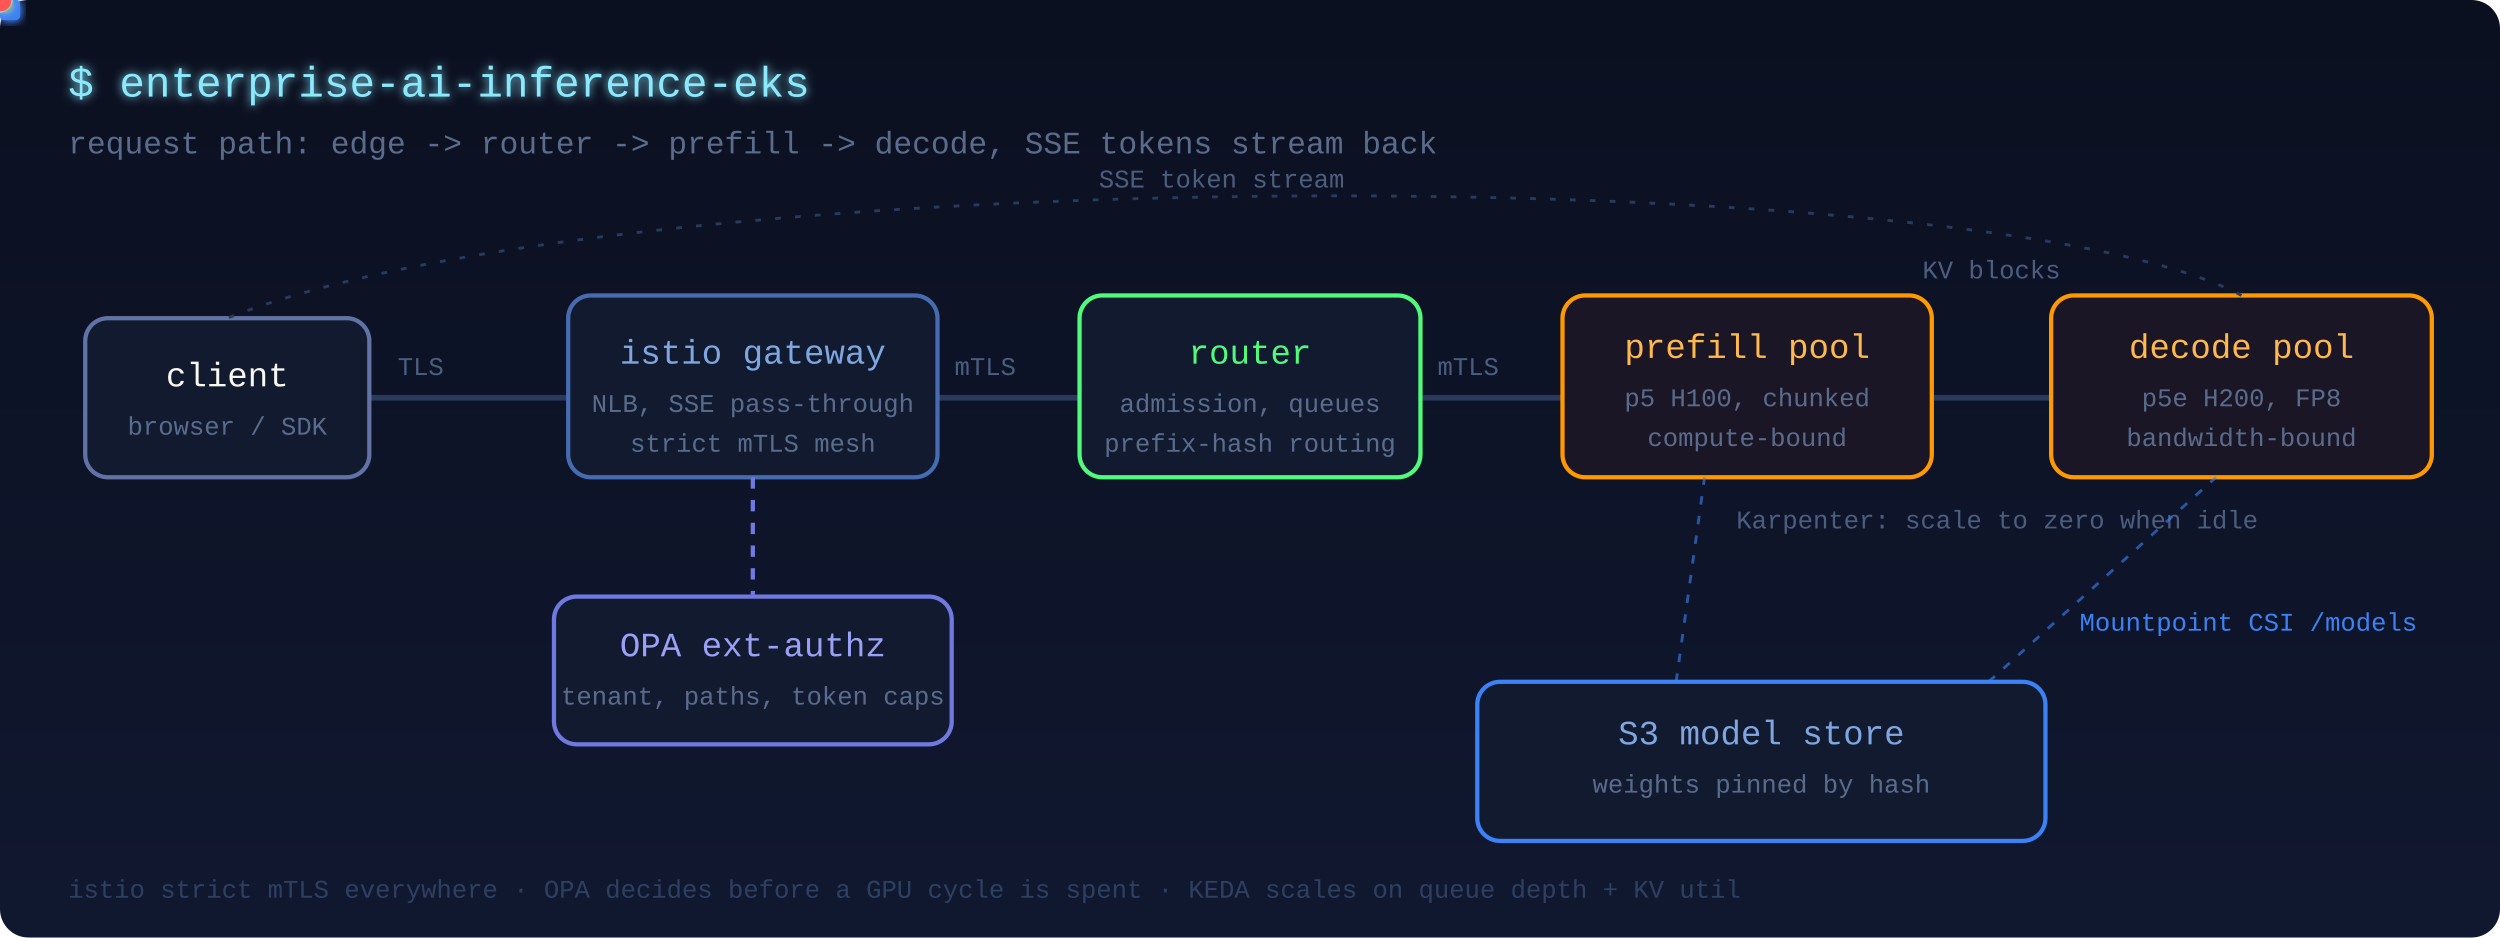
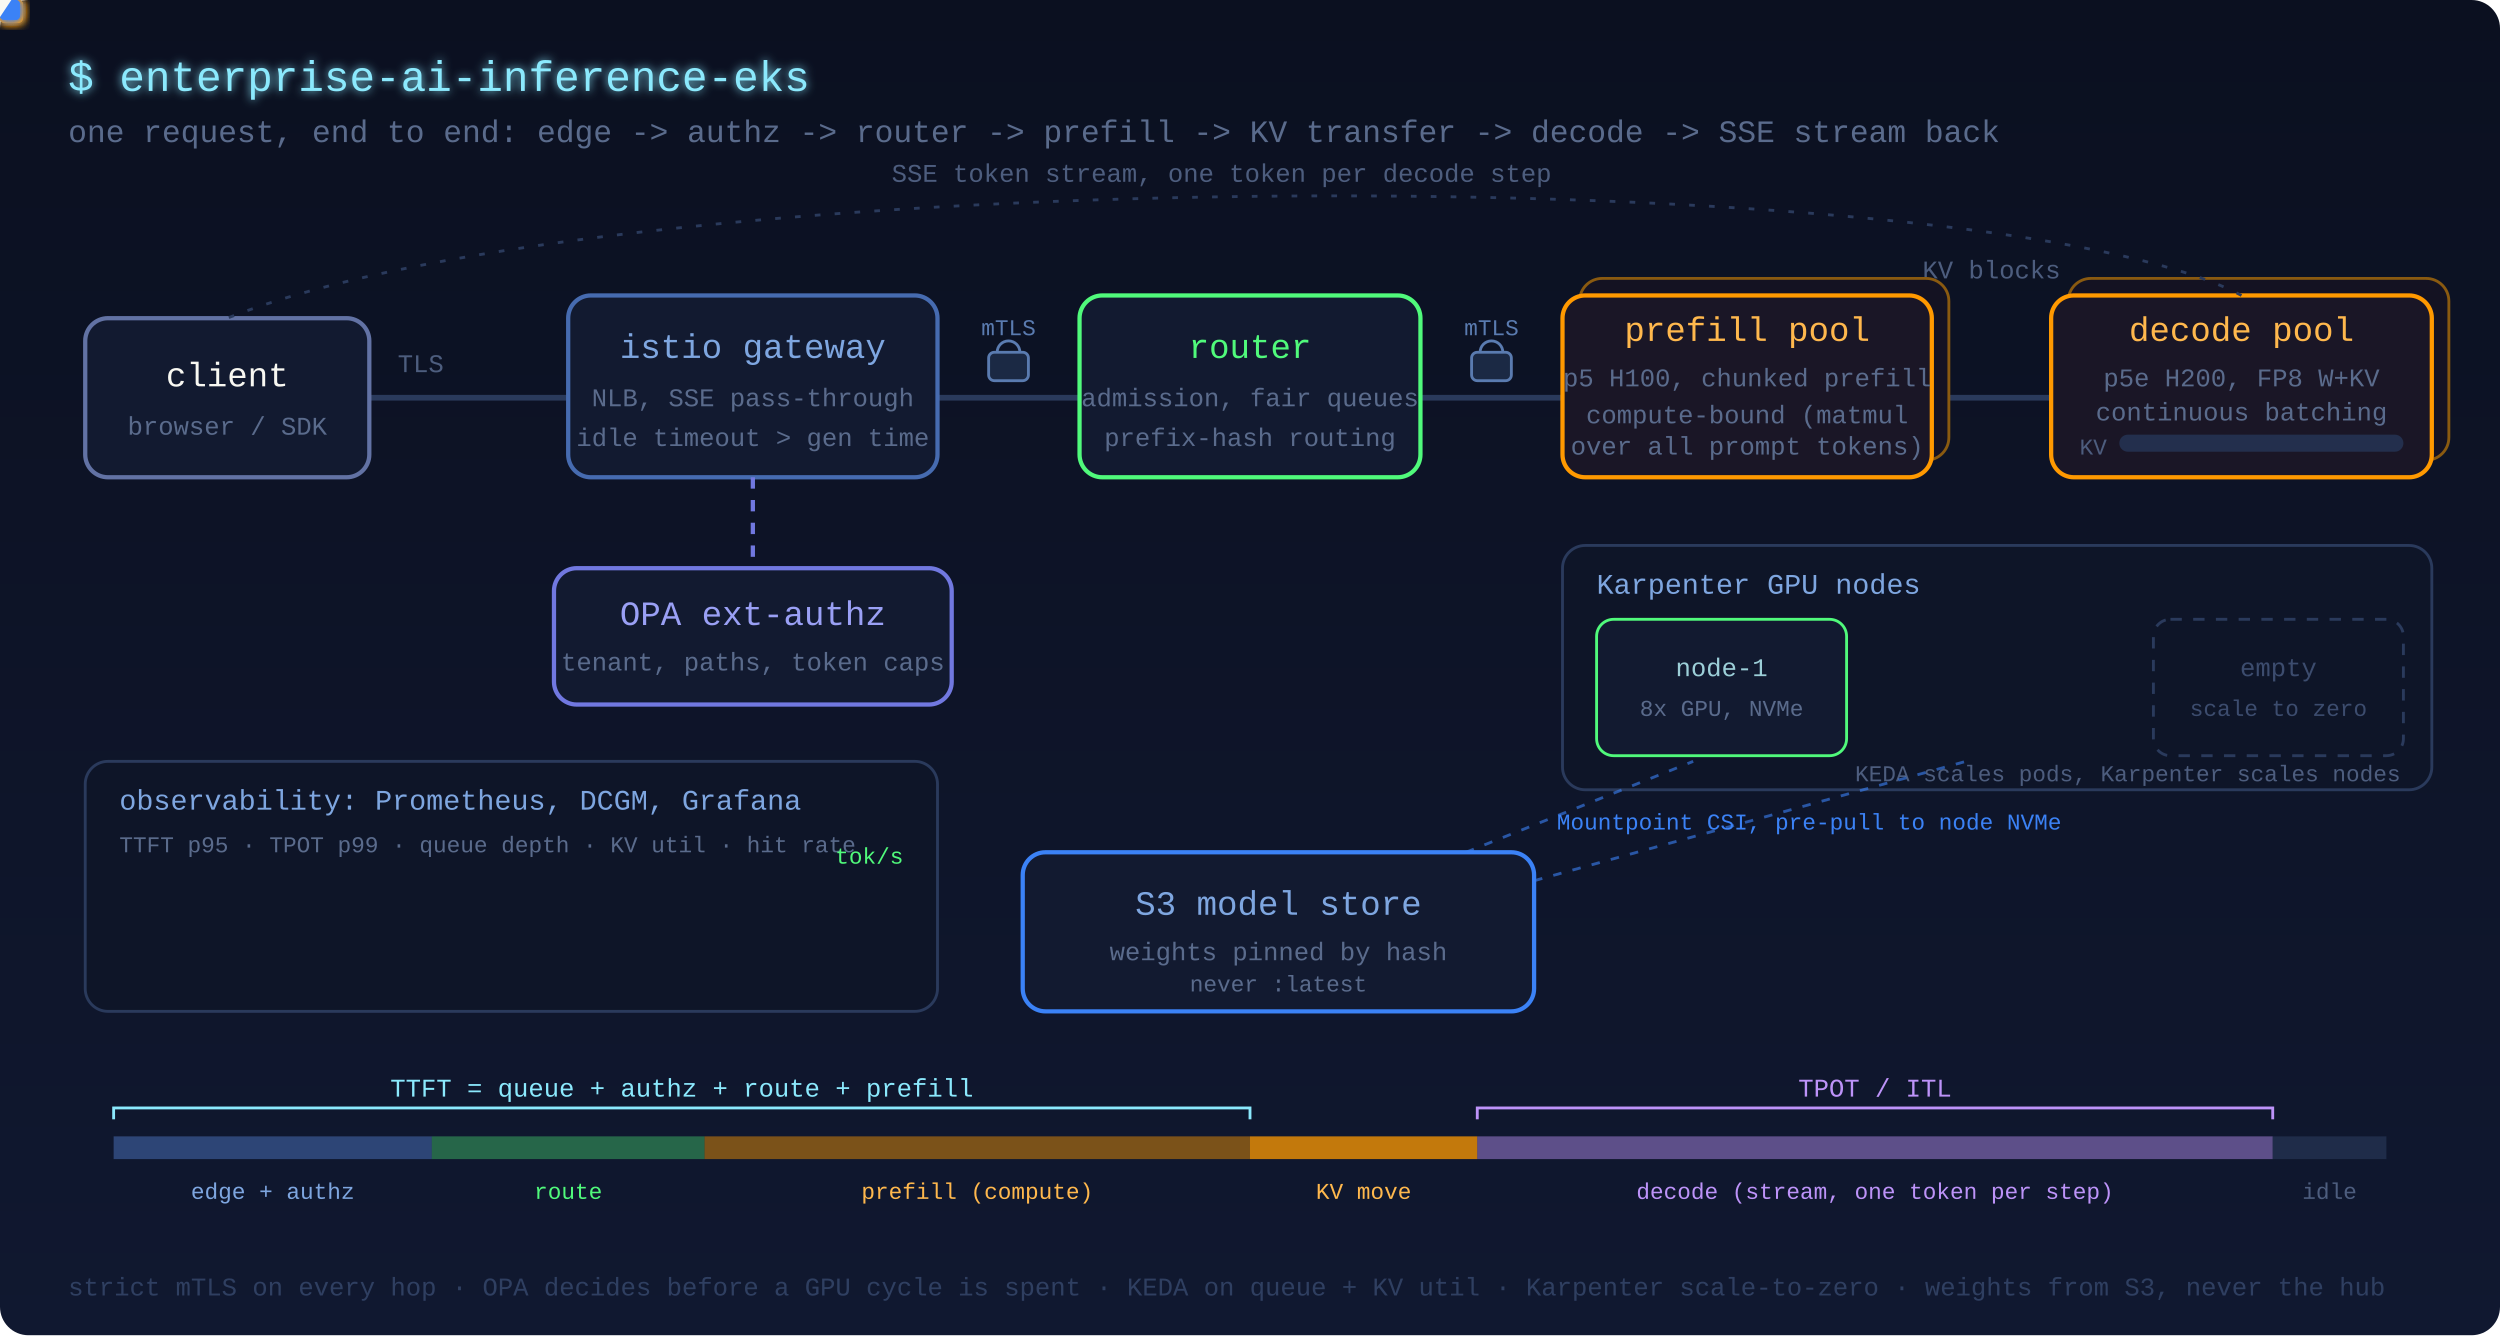
- <svg xmlns="http://www.w3.org/2000/svg" width="880" height="330" viewBox="0 0 880 330" font-family="'Courier New', ui-monospace, monospace">
+ <svg xmlns="http://www.w3.org/2000/svg" width="880" height="470" viewBox="0 0 880 470" font-family="'Courier New', ui-monospace, monospace">
  <defs>
    <filter id="glow" x="-30%" y="-30%" width="160%" height="160%">
      <feGaussianBlur stdDeviation="1.6" result="b" />
      <feMerge>
        <feMergeNode in="b" />
        <feMergeNode in="SourceGraphic" />
      </feMerge>
    </filter>
    <linearGradient id="bg" x1="0" y1="0" x2="0" y2="1">
      <stop offset="0" stop-color="#0b1020" />
      <stop offset="1" stop-color="#101830" />
    </linearGradient>
  </defs>
-   <rect width="880" height="330" rx="10" fill="url(#bg)" />
-   <text x="24" y="34" fill="#8be9fd" font-size="15" filter="url(#glow)">$ enterprise-ai-inference-eks</text>
-   <text x="24" y="54" fill="#5a6b8c" font-size="11">request path: edge -&gt; router -&gt; prefill -&gt; decode, SSE tokens stream back</text>
+   <rect width="880" height="470" rx="10" fill="url(#bg)" />
+   <text x="24" y="32" fill="#8be9fd" font-size="15" filter="url(#glow)">$ enterprise-ai-inference-eks</text>
+   <text x="24" y="50" fill="#5a6b8c" font-size="11">one request, end to end: edge -&gt; authz -&gt; router -&gt; prefill -&gt; KV transfer -&gt; decode -&gt; SSE stream back</text>
  <line x1="130" y1="140" x2="200" y2="140" stroke="#2a3a5c" stroke-width="2" />
  <line x1="330" y1="140" x2="380" y2="140" stroke="#2a3a5c" stroke-width="2" />
  <line x1="500" y1="140" x2="550" y2="140" stroke="#2a3a5c" stroke-width="2" />
  <line x1="680" y1="140" x2="722" y2="140" stroke="#2a3a5c" stroke-width="2" />
-   <text x="140" y="132" fill="#4d5d7e" font-size="9">TLS</text>
-   <text x="336" y="132" fill="#4d5d7e" font-size="9">mTLS</text>
-   <text x="506" y="132" fill="#4d5d7e" font-size="9">mTLS</text>
+   <text x="140" y="131" fill="#4d5d7e" font-size="9">TLS</text>
  <text x="701" y="98" fill="#4d5d7e" font-size="9" text-anchor="middle">KV blocks</text>
+   <g fill="#1b2944" stroke="#5a7bb0" stroke-width="1">
+     <path d="M351,124 a4,4 0 0 1 8,0" fill="none" />
+     <rect x="348" y="124" width="14" height="10" rx="2" />
+     <path d="M521,124 a4,4 0 0 1 8,0" fill="none" />
+     <rect x="518" y="124" width="14" height="10" rx="2" />
+   </g>
+   <text x="355" y="118" fill="#5a7bb0" font-size="8" text-anchor="middle">mTLS</text>
+   <text x="525" y="118" fill="#5a7bb0" font-size="8" text-anchor="middle">mTLS</text>
  <rect x="30" y="112" width="100" height="56" rx="8" fill="#121a30" stroke="#6272a4" stroke-width="1.5" />
  <text x="80" y="136" fill="#f8f8f2" font-size="12" text-anchor="middle">client</text>
  <text x="80" y="153" fill="#5a6b8c" font-size="9" text-anchor="middle">browser / SDK</text>
  <rect x="200" y="104" width="130" height="64" rx="8" fill="#121a30" stroke="#466BB0" stroke-width="1.5" />
-   <text x="265" y="128" fill="#7ea6e0" font-size="12" text-anchor="middle">istio gateway</text>
-   <text x="265" y="145" fill="#5a6b8c" font-size="9" text-anchor="middle">NLB, SSE pass-through</text>
-   <text x="265" y="159" fill="#5a6b8c" font-size="9" text-anchor="middle">strict mTLS mesh</text>
-   <line x1="265" y1="168" x2="265" y2="210" stroke="#7178E0" stroke-width="1.5" stroke-dasharray="4 4" />
-   <rect x="195" y="210" width="140" height="52" rx="8" fill="#121a30" stroke="#7178E0" stroke-width="1.5" />
-   <text x="265" y="231" fill="#9aa0f5" font-size="12" text-anchor="middle">OPA ext-authz</text>
-   <text x="265" y="248" fill="#5a6b8c" font-size="9" text-anchor="middle">tenant, paths, token caps</text>
+   <text x="265" y="126" fill="#7ea6e0" font-size="12" text-anchor="middle">istio gateway</text>
+   <text x="265" y="143" fill="#5a6b8c" font-size="9" text-anchor="middle">NLB, SSE pass-through</text>
+   <text x="265" y="157" fill="#5a6b8c" font-size="9" text-anchor="middle">idle timeout &gt; gen time</text>
+   <rect x="380" y="104" width="120" height="64" rx="8" fill="#121a30" stroke="#50fa7b" stroke-width="1.5" />
+   <text x="440" y="126" fill="#50fa7b" font-size="12" text-anchor="middle">router</text>
+   <text x="440" y="143" fill="#5a6b8c" font-size="9" text-anchor="middle">admission, fair queues</text>
+   <text x="440" y="157" fill="#5a6b8c" font-size="9" text-anchor="middle">prefix-hash routing</text>
+   <rect x="556" y="98" width="130" height="64" rx="8" fill="#141222" stroke="#8a5a10" stroke-width="1" />
+   <rect x="550" y="104" width="130" height="64" rx="8" fill="#1a1626" stroke="#FF9900" stroke-width="1.5" />
+   <rect x="550" y="104" width="130" height="64" rx="8" fill="none" stroke="#ffd080" stroke-width="2.5" opacity="0">
+     <animate attributeName="opacity" dur="10s" repeatCount="indefinite" values="0;0;0.9;0.2;0.9;0.2;0.9;0;0" keyTimes="0;0.34;0.37;0.40;0.43;0.46;0.49;0.50;1" />
+   </rect>
+   <text x="615" y="120" fill="#ffb84d" font-size="12" text-anchor="middle">prefill pool</text>
+   <text x="615" y="136" fill="#5a6b8c" font-size="9" text-anchor="middle">p5 H100, chunked prefill</text>
+   <text x="615" y="149" fill="#5a6b8c" font-size="9" text-anchor="middle">compute-bound (matmul</text>
+   <text x="615" y="160" fill="#5a6b8c" font-size="9" text-anchor="middle">over all prompt tokens)</text>
+   <rect x="728" y="98" width="134" height="64" rx="8" fill="#141222" stroke="#8a5a10" stroke-width="1" />
+   <rect x="722" y="104" width="134" height="64" rx="8" fill="#1a1626" stroke="#FF9900" stroke-width="1.5" />
+   <rect x="722" y="104" width="134" height="64" rx="8" fill="none" stroke="#ffd080" stroke-width="2.5" opacity="0">
+     <animate attributeName="opacity" dur="10s" repeatCount="indefinite" values="0;0;0.8;0.3;0.8;0.3;0.8;0.3;0;0" keyTimes="0;0.60;0.65;0.70;0.75;0.80;0.85;0.90;0.95;1" />
+   </rect>
+   <text x="789" y="120" fill="#ffb84d" font-size="12" text-anchor="middle">decode pool</text>
+   <text x="789" y="136" fill="#5a6b8c" font-size="9" text-anchor="middle">p5e H200, FP8 W+KV</text>
+   <text x="789" y="148" fill="#5a6b8c" font-size="9" text-anchor="middle">continuous batching</text>
+   <text x="732" y="160" fill="#4d5d7e" font-size="8">KV</text>
+   <rect x="746" y="153" width="100" height="6" rx="3" fill="#232f4d" />
+   <rect x="746" y="153" height="6" rx="3" fill="#bd93f9">
+     <animate attributeName="width" dur="10s" repeatCount="indefinite" values="12;12;18;90;90;12" keyTimes="0;0.50;0.60;0.93;0.95;1" />
+   </rect>
+   <line x1="265" y1="168" x2="265" y2="200" stroke="#7178E0" stroke-width="1.5" stroke-dasharray="4 4" />
+   <rect x="195" y="200" width="140" height="48" rx="8" fill="#121a30" stroke="#7178E0" stroke-width="1.5" />
+   <text x="265" y="220" fill="#9aa0f5" font-size="12" text-anchor="middle">OPA ext-authz</text>
+   <text x="265" y="236" fill="#5a6b8c" font-size="9" text-anchor="middle">tenant, paths, token caps</text>
  <circle r="3.5" fill="#9aa0f5" filter="url(#glow)">
-     <animateMotion path="M265,168 L265,210 L265,168" dur="8s" repeatCount="indefinite" calcMode="linear" keyPoints="0;0;1;1" keyTimes="0;0.075;0.225;1" />
-     <animate attributeName="opacity" dur="8s" repeatCount="indefinite" values="0;0;1;1;0;0" keyTimes="0;0.075;0.09;0.21;0.225;1" />
+     <animateMotion path="M265,168 L265,200 L265,168" dur="10s" repeatCount="indefinite" calcMode="linear" keyPoints="0;0;1;1" keyTimes="0;0.05;0.14;1" />
+     <animate attributeName="opacity" dur="10s" repeatCount="indefinite" values="0;0;1;1;0;0" keyTimes="0;0.05;0.06;0.13;0.14;1" />
  </circle>
-   <rect x="380" y="104" width="120" height="64" rx="8" fill="#121a30" stroke="#50fa7b" stroke-width="1.5" />
-   <text x="440" y="128" fill="#50fa7b" font-size="12" text-anchor="middle">router</text>
-   <text x="440" y="145" fill="#5a6b8c" font-size="9" text-anchor="middle">admission, queues</text>
-   <text x="440" y="159" fill="#5a6b8c" font-size="9" text-anchor="middle">prefix-hash routing</text>
-   <rect x="550" y="104" width="130" height="64" rx="8" fill="#1a1626" stroke="#FF9900" stroke-width="1.5" />
-   <text x="615" y="126" fill="#ffb84d" font-size="12" text-anchor="middle">prefill pool</text>
-   <text x="615" y="143" fill="#5a6b8c" font-size="9" text-anchor="middle">p5 H100, chunked</text>
-   <text x="615" y="157" fill="#5a6b8c" font-size="9" text-anchor="middle">compute-bound</text>
-   <rect x="722" y="104" width="134" height="64" rx="8" fill="#1a1626" stroke="#FF9900" stroke-width="1.5" />
-   <text x="789" y="126" fill="#ffb84d" font-size="12" text-anchor="middle">decode pool</text>
-   <text x="789" y="143" fill="#5a6b8c" font-size="9" text-anchor="middle">p5e H200, FP8</text>
-   <text x="789" y="157" fill="#5a6b8c" font-size="9" text-anchor="middle">bandwidth-bound</text>
-   <text x="703" y="186" fill="#4d5d7e" font-size="9" text-anchor="middle">Karpenter: scale to zero when idle</text>
-   <rect x="520" y="240" width="200" height="56" rx="8" fill="#121a30" stroke="#3b82f6" stroke-width="1.5" />
-   <text x="620" y="262" fill="#7ea6e0" font-size="12" text-anchor="middle">S3 model store</text>
-   <text x="620" y="279" fill="#5a6b8c" font-size="9" text-anchor="middle">weights pinned by hash</text>
-   <line x1="590" y1="240" x2="600" y2="168" stroke="#3b82f6" stroke-width="1" stroke-dasharray="3 4" opacity="0.6" />
-   <line x1="700" y1="240" x2="780" y2="168" stroke="#3b82f6" stroke-width="1" stroke-dasharray="3 4" opacity="0.6" />
-   <text x="732" y="222" fill="#3b82f6" font-size="9">Mountpoint CSI /models</text>
+   <circle r="4.5" fill="#8be9fd" filter="url(#glow)">
+     <animateMotion path="M80,140 L265,140 L440,140 L615,140" dur="10s" repeatCount="indefinite" calcMode="linear" keyPoints="0;0.346;0.346;0.673;0.673;1;1" keyTimes="0;0.05;0.14;0.24;0.26;0.34;1" />
+     <animate attributeName="opacity" dur="10s" repeatCount="indefinite" values="1;1;0;0" keyTimes="0;0.34;0.36;1" />
+   </circle>
+   <g>
+     <rect width="8" height="8" rx="1.5" fill="#FF9900" filter="url(#glow)">
+       <animateMotion path="M640,140 L780,140" dur="10s" repeatCount="indefinite" calcMode="linear" keyPoints="0;0;1;1" keyTimes="0;0.50;0.56;1" />
+       <animate attributeName="opacity" dur="10s" repeatCount="indefinite" values="0;0;1;1;0;0" keyTimes="0;0.50;0.51;0.55;0.56;1" />
+     </rect>
+     <rect width="8" height="8" rx="1.5" fill="#FF9900" filter="url(#glow)">
+       <animateMotion path="M640,140 L780,140" dur="10s" repeatCount="indefinite" calcMode="linear" keyPoints="0;0;1;1" keyTimes="0;0.53;0.59;1" />
+       <animate attributeName="opacity" dur="10s" repeatCount="indefinite" values="0;0;1;1;0;0" keyTimes="0;0.53;0.54;0.58;0.59;1" />
+     </rect>
+     <rect width="8" height="8" rx="1.5" fill="#FF9900" filter="url(#glow)">
+       <animateMotion path="M640,140 L780,140" dur="10s" repeatCount="indefinite" calcMode="linear" keyPoints="0;0;1;1" keyTimes="0;0.56;0.62;1" />
+       <animate attributeName="opacity" dur="10s" repeatCount="indefinite" values="0;0;1;1;0;0" keyTimes="0;0.56;0.57;0.61;0.62;1" />
+     </rect>
+   </g>
+   <path id="sse" d="M789,104 C 700,56 220,56 80,112" fill="none" stroke="#2a3a5c" stroke-width="1" stroke-dasharray="2 5" />
+   <text x="430" y="64" fill="#4d5d7e" font-size="9" text-anchor="middle">SSE token stream, one token per decode step</text>
+   <circle r="3" fill="#50fa7b" filter="url(#glow)">
+     <animateMotion dur="10s" repeatCount="indefinite" calcMode="linear" keyPoints="0;0;1;1" keyTimes="0;0.62;0.74;1">
+       <mpath href="#sse" />
+     </animateMotion>
+     <animate attributeName="opacity" dur="10s" repeatCount="indefinite" values="0;0;1;1;0;0" keyTimes="0;0.62;0.63;0.73;0.74;1" />
+   </circle>
+   <circle r="3" fill="#50fa7b" filter="url(#glow)">
+     <animateMotion dur="10s" repeatCount="indefinite" calcMode="linear" keyPoints="0;0;1;1" keyTimes="0;0.665;0.785;1">
+       <mpath href="#sse" />
+     </animateMotion>
+     <animate attributeName="opacity" dur="10s" repeatCount="indefinite" values="0;0;1;1;0;0" keyTimes="0;0.665;0.675;0.775;0.785;1" />
+   </circle>
+   <circle r="3" fill="#50fa7b" filter="url(#glow)">
+     <animateMotion dur="10s" repeatCount="indefinite" calcMode="linear" keyPoints="0;0;1;1" keyTimes="0;0.71;0.83;1">
+       <mpath href="#sse" />
+     </animateMotion>
+     <animate attributeName="opacity" dur="10s" repeatCount="indefinite" values="0;0;1;1;0;0" keyTimes="0;0.71;0.72;0.82;0.83;1" />
+   </circle>
+   <circle r="3" fill="#50fa7b" filter="url(#glow)">
+     <animateMotion dur="10s" repeatCount="indefinite" calcMode="linear" keyPoints="0;0;1;1" keyTimes="0;0.755;0.875;1">
+       <mpath href="#sse" />
+     </animateMotion>
+     <animate attributeName="opacity" dur="10s" repeatCount="indefinite" values="0;0;1;1;0;0" keyTimes="0;0.755;0.765;0.865;0.875;1" />
+   </circle>
+   <circle r="3" fill="#50fa7b" filter="url(#glow)">
+     <animateMotion dur="10s" repeatCount="indefinite" calcMode="linear" keyPoints="0;0;1;1" keyTimes="0;0.80;0.92;1">
+       <mpath href="#sse" />
+     </animateMotion>
+     <animate attributeName="opacity" dur="10s" repeatCount="indefinite" values="0;0;1;1;0;0" keyTimes="0;0.80;0.81;0.91;0.92;1" />
+   </circle>
+   <circle r="4" fill="#ff5555" filter="url(#glow)">
+     <animateMotion path="M80,140 L265,140 L265,224 L135,224" dur="10s" repeatCount="indefinite" calcMode="linear" keyPoints="0;0;1;1" keyTimes="0;0.70;0.86;1" />
+     <animate attributeName="opacity" dur="10s" repeatCount="indefinite" values="0;0;1;1;0;0" keyTimes="0;0.70;0.71;0.85;0.86;1" />
+   </circle>
+   <text x="112" y="240" fill="#ff5555" font-size="9" opacity="0">
+     429 rejected, zero GPU-seconds
+     <animate attributeName="opacity" dur="10s" repeatCount="indefinite" values="0;0;1;1;0;0" keyTimes="0;0.78;0.80;0.92;0.94;1" />
+   </text>
+   <rect x="550" y="192" width="306" height="86" rx="8" fill="#0e1528" stroke="#2a3a5c" stroke-width="1" />
+   <text x="562" y="209" fill="#7ea6e0" font-size="10">Karpenter GPU nodes</text>
+   <text x="845" y="275" fill="#4d5d7e" font-size="8" text-anchor="end">KEDA scales pods, Karpenter scales nodes</text>
+   <rect x="562" y="218" width="88" height="48" rx="6" fill="#121a30" stroke="#50fa7b" stroke-width="1" />
+   <text x="606" y="238" fill="#9ccfd8" font-size="9" text-anchor="middle">node-1</text>
+   <text x="606" y="252" fill="#5a6b8c" font-size="8" text-anchor="middle">8x GPU, NVMe</text>
+   <g opacity="0">
+     <animate attributeName="opacity" dur="10s" repeatCount="indefinite" values="0;0;1;1;0;0" keyTimes="0;0.42;0.47;0.95;0.99;1" />
+     <rect x="660" y="218" width="88" height="48" rx="6" fill="#121a30" stroke="#50fa7b" stroke-width="1" />
+     <text x="704" y="238" fill="#9ccfd8" font-size="9" text-anchor="middle">node-2</text>
+     <text x="704" y="252" fill="#5a6b8c" font-size="8" text-anchor="middle">scaled up</text>
+   </g>
+   <rect x="758" y="218" width="88" height="48" rx="6" fill="none" stroke="#2a3a5c" stroke-width="1" stroke-dasharray="4 4" />
+   <text x="802" y="238" fill="#3c4c6e" font-size="9" text-anchor="middle">empty</text>
+   <text x="802" y="252" fill="#3c4c6e" font-size="8" text-anchor="middle">scale to zero</text>
+   <rect x="360" y="300" width="180" height="56" rx="8" fill="#121a30" stroke="#3b82f6" stroke-width="1.5" />
+   <text x="450" y="322" fill="#7ea6e0" font-size="12" text-anchor="middle">S3 model store</text>
+   <text x="450" y="338" fill="#5a6b8c" font-size="9" text-anchor="middle">weights pinned by hash</text>
+   <text x="450" y="349" fill="#5a6b8c" font-size="8" text-anchor="middle">never :latest</text>
+   <line x1="516" y1="300" x2="596" y2="268" stroke="#3b82f6" stroke-width="1" stroke-dasharray="3 4" opacity="0.6" />
+   <line x1="540" y1="310" x2="692" y2="268" stroke="#3b82f6" stroke-width="1" stroke-dasharray="3 4" opacity="0.6" />
+   <text x="548" y="292" fill="#3b82f6" font-size="8">Mountpoint CSI, pre-pull to node NVMe</text>
  <rect width="7" height="7" rx="1.5" fill="#3b82f6" filter="url(#glow)">
-     <animateMotion path="M586,236 L596,164" dur="1.6s" repeatCount="indefinite" />
-     <animate attributeName="opacity" values="0;1;1;0" keyTimes="0;0.15;0.85;1" dur="1.6s" repeatCount="indefinite" />
+     <animateMotion path="M516,297 L596,266" dur="2s" repeatCount="indefinite" />
+     <animate attributeName="opacity" values="0;1;1;0" keyTimes="0;0.15;0.85;1" dur="2s" repeatCount="indefinite" />
  </rect>
  <rect width="7" height="7" rx="1.5" fill="#3b82f6" filter="url(#glow)">
-     <animateMotion path="M696,236 L776,164" dur="1.6s" begin="0.8s" repeatCount="indefinite" />
-     <animate attributeName="opacity" values="0;1;1;0" keyTimes="0;0.15;0.85;1" dur="1.6s" begin="0.8s" repeatCount="indefinite" />
+     <animateMotion path="M540,308 L692,266" dur="2s" begin="1s" repeatCount="indefinite" />
+     <animate attributeName="opacity" values="0;1;1;0" keyTimes="0;0.15;0.85;1" dur="2s" begin="1s" repeatCount="indefinite" />
  </rect>
-   <circle r="4.5" fill="#8be9fd" filter="url(#glow)">
-     <animateMotion path="M80,140 L789,140" dur="8s" repeatCount="indefinite" calcMode="linear" keyPoints="0;1;1" keyTimes="0;0.4;1" />
-     <animate attributeName="opacity" dur="8s" repeatCount="indefinite" values="1;1;0;0" keyTimes="0;0.39;0.41;1" />
+   <rect x="30" y="268" width="300" height="88" rx="8" fill="#0e1528" stroke="#2a3a5c" stroke-width="1" />
+   <text x="42" y="285" fill="#7ea6e0" font-size="10">observability: Prometheus, DCGM, Grafana</text>
+   <text x="42" y="300" fill="#5a6b8c" font-size="8">TTFT p95 · TPOT p99 · queue depth · KV util · hit rate</text>
+   <polyline points="42,340 66,334 90,338 114,326 138,330 162,318 186,324 210,312 234,318 258,306 282,312 306,300" fill="none" stroke="#50fa7b" stroke-width="1.5" stroke-dasharray="290" stroke-dashoffset="290" filter="url(#glow)">
+     <animate attributeName="stroke-dashoffset" values="290;0;0" keyTimes="0;0.8;1" dur="5s" repeatCount="indefinite" />
+   </polyline>
+   <circle r="2.5" fill="#50fa7b">
+     <animateMotion path="M42,340 L66,334 L90,338 L114,326 L138,330 L162,318 L186,324 L210,312 L234,318 L258,306 L282,312 L306,300" dur="5s" repeatCount="indefinite" keyPoints="0;1;1" keyTimes="0;0.8;1" calcMode="linear" />
+     <animate attributeName="opacity" values="1;1;0;0" keyTimes="0;0.78;0.82;1" dur="5s" repeatCount="indefinite" />
  </circle>
-   <path id="sse" d="M789,104 C 700,56 220,56 80,112" fill="none" stroke="#2a3a5c" stroke-width="1" stroke-dasharray="2 5" />
-   <text x="430" y="66" fill="#4d5d7e" font-size="9" text-anchor="middle">SSE token stream</text>
-   <circle r="3" fill="#50fa7b" filter="url(#glow)">
-     <animateMotion dur="8s" repeatCount="indefinite" calcMode="linear" keyPoints="0;0;1;1" keyTimes="0;0.425;0.65;1">
-       <mpath href="#sse" />
-     </animateMotion>
-     <animate attributeName="opacity" dur="8s" repeatCount="indefinite" values="0;0;1;1;0;0" keyTimes="0;0.425;0.44;0.635;0.65;1" />
-   </circle>
-   <circle r="3" fill="#50fa7b" filter="url(#glow)">
-     <animateMotion dur="8s" repeatCount="indefinite" calcMode="linear" keyPoints="0;0;1;1" keyTimes="0;0.465;0.69;1">
-       <mpath href="#sse" />
-     </animateMotion>
-     <animate attributeName="opacity" dur="8s" repeatCount="indefinite" values="0;0;1;1;0;0" keyTimes="0;0.465;0.48;0.675;0.69;1" />
-   </circle>
-   <circle r="3" fill="#50fa7b" filter="url(#glow)">
-     <animateMotion dur="8s" repeatCount="indefinite" calcMode="linear" keyPoints="0;0;1;1" keyTimes="0;0.505;0.73;1">
-       <mpath href="#sse" />
-     </animateMotion>
-     <animate attributeName="opacity" dur="8s" repeatCount="indefinite" values="0;0;1;1;0;0" keyTimes="0;0.505;0.52;0.715;0.73;1" />
-   </circle>
-   <circle r="3" fill="#50fa7b" filter="url(#glow)">
-     <animateMotion dur="8s" repeatCount="indefinite" calcMode="linear" keyPoints="0;0;1;1" keyTimes="0;0.545;0.77;1">
-       <mpath href="#sse" />
-     </animateMotion>
-     <animate attributeName="opacity" dur="8s" repeatCount="indefinite" values="0;0;1;1;0;0" keyTimes="0;0.545;0.56;0.755;0.77;1" />
-   </circle>
-   <circle r="4" fill="#ff5555" filter="url(#glow)">
-     <animateMotion path="M80,140 L265,140 L265,236 L120,236" dur="8s" repeatCount="indefinite" calcMode="linear" keyPoints="0;0;1;1" keyTimes="0;0.775;0.975;1" />
-     <animate attributeName="opacity" dur="8s" repeatCount="indefinite" values="0;0;1;1;0;0" keyTimes="0;0.775;0.79;0.96;0.975;1" />
-   </circle>
-   <text x="112" y="252" fill="#ff5555" font-size="9" opacity="0">
-     429 rejected, zero GPU-seconds
-     <animate attributeName="opacity" dur="8s" repeatCount="indefinite" values="0;0;1;1;0;0" keyTimes="0;0.86;0.88;0.97;0.99;1" />
-   </text>
-   <text x="24" y="316" fill="#2f3f61" font-size="9">istio strict mTLS everywhere · OPA decides before a GPU cycle is spent · KEDA scales on queue depth + KV util</text>
+   <text x="318" y="304" fill="#50fa7b" font-size="8" text-anchor="end">tok/s</text>
+   <g font-size="8">
+     <rect x="40" y="400" width="112" height="8" fill="#466BB0" opacity="0.55" />
+     <rect x="152" y="400" width="96" height="8" fill="#50fa7b" opacity="0.35" />
+     <rect x="248" y="400" width="192" height="8" fill="#FF9900" opacity="0.45" />
+     <rect x="440" y="400" width="80" height="8" fill="#FF9900" opacity="0.75" />
+     <rect x="520" y="400" width="280" height="8" fill="#bd93f9" opacity="0.45" />
+     <rect x="800" y="400" width="40" height="8" fill="#2a3a5c" opacity="0.6" />
+     <text x="96" y="422" fill="#7ea6e0" text-anchor="middle">edge + authz</text>
+     <text x="200" y="422" fill="#50fa7b" text-anchor="middle">route</text>
+     <text x="344" y="422" fill="#ffb84d" text-anchor="middle">prefill (compute)</text>
+     <text x="480" y="422" fill="#ffb84d" text-anchor="middle">KV move</text>
+     <text x="660" y="422" fill="#bd93f9" text-anchor="middle">decode (stream, one token per step)</text>
+     <text x="820" y="422" fill="#4d5d7e" text-anchor="middle">idle</text>
+   </g>
+   <path d="M40,394 L40,390 L440,390 L440,394" fill="none" stroke="#8be9fd" stroke-width="1" />
+   <text x="240" y="386" fill="#8be9fd" font-size="9" text-anchor="middle">TTFT = queue + authz + route + prefill</text>
+   <path d="M520,394 L520,390 L800,390 L800,394" fill="none" stroke="#bd93f9" stroke-width="1" />
+   <text x="660" y="386" fill="#bd93f9" font-size="9" text-anchor="middle">TPOT / ITL</text>
+   <polygon points="-4,0 4,0 0,6" fill="#f8f8f2">
+     <animateMotion path="M40,396 L840,396" dur="10s" repeatCount="indefinite" calcMode="linear" />
+   </polygon>
+   <text x="24" y="456" fill="#2f3f61" font-size="9">strict mTLS on every hop · OPA decides before a GPU cycle is spent · KEDA on queue + KV util · Karpenter scale-to-zero · weights from S3, never the hub</text>
</svg>
